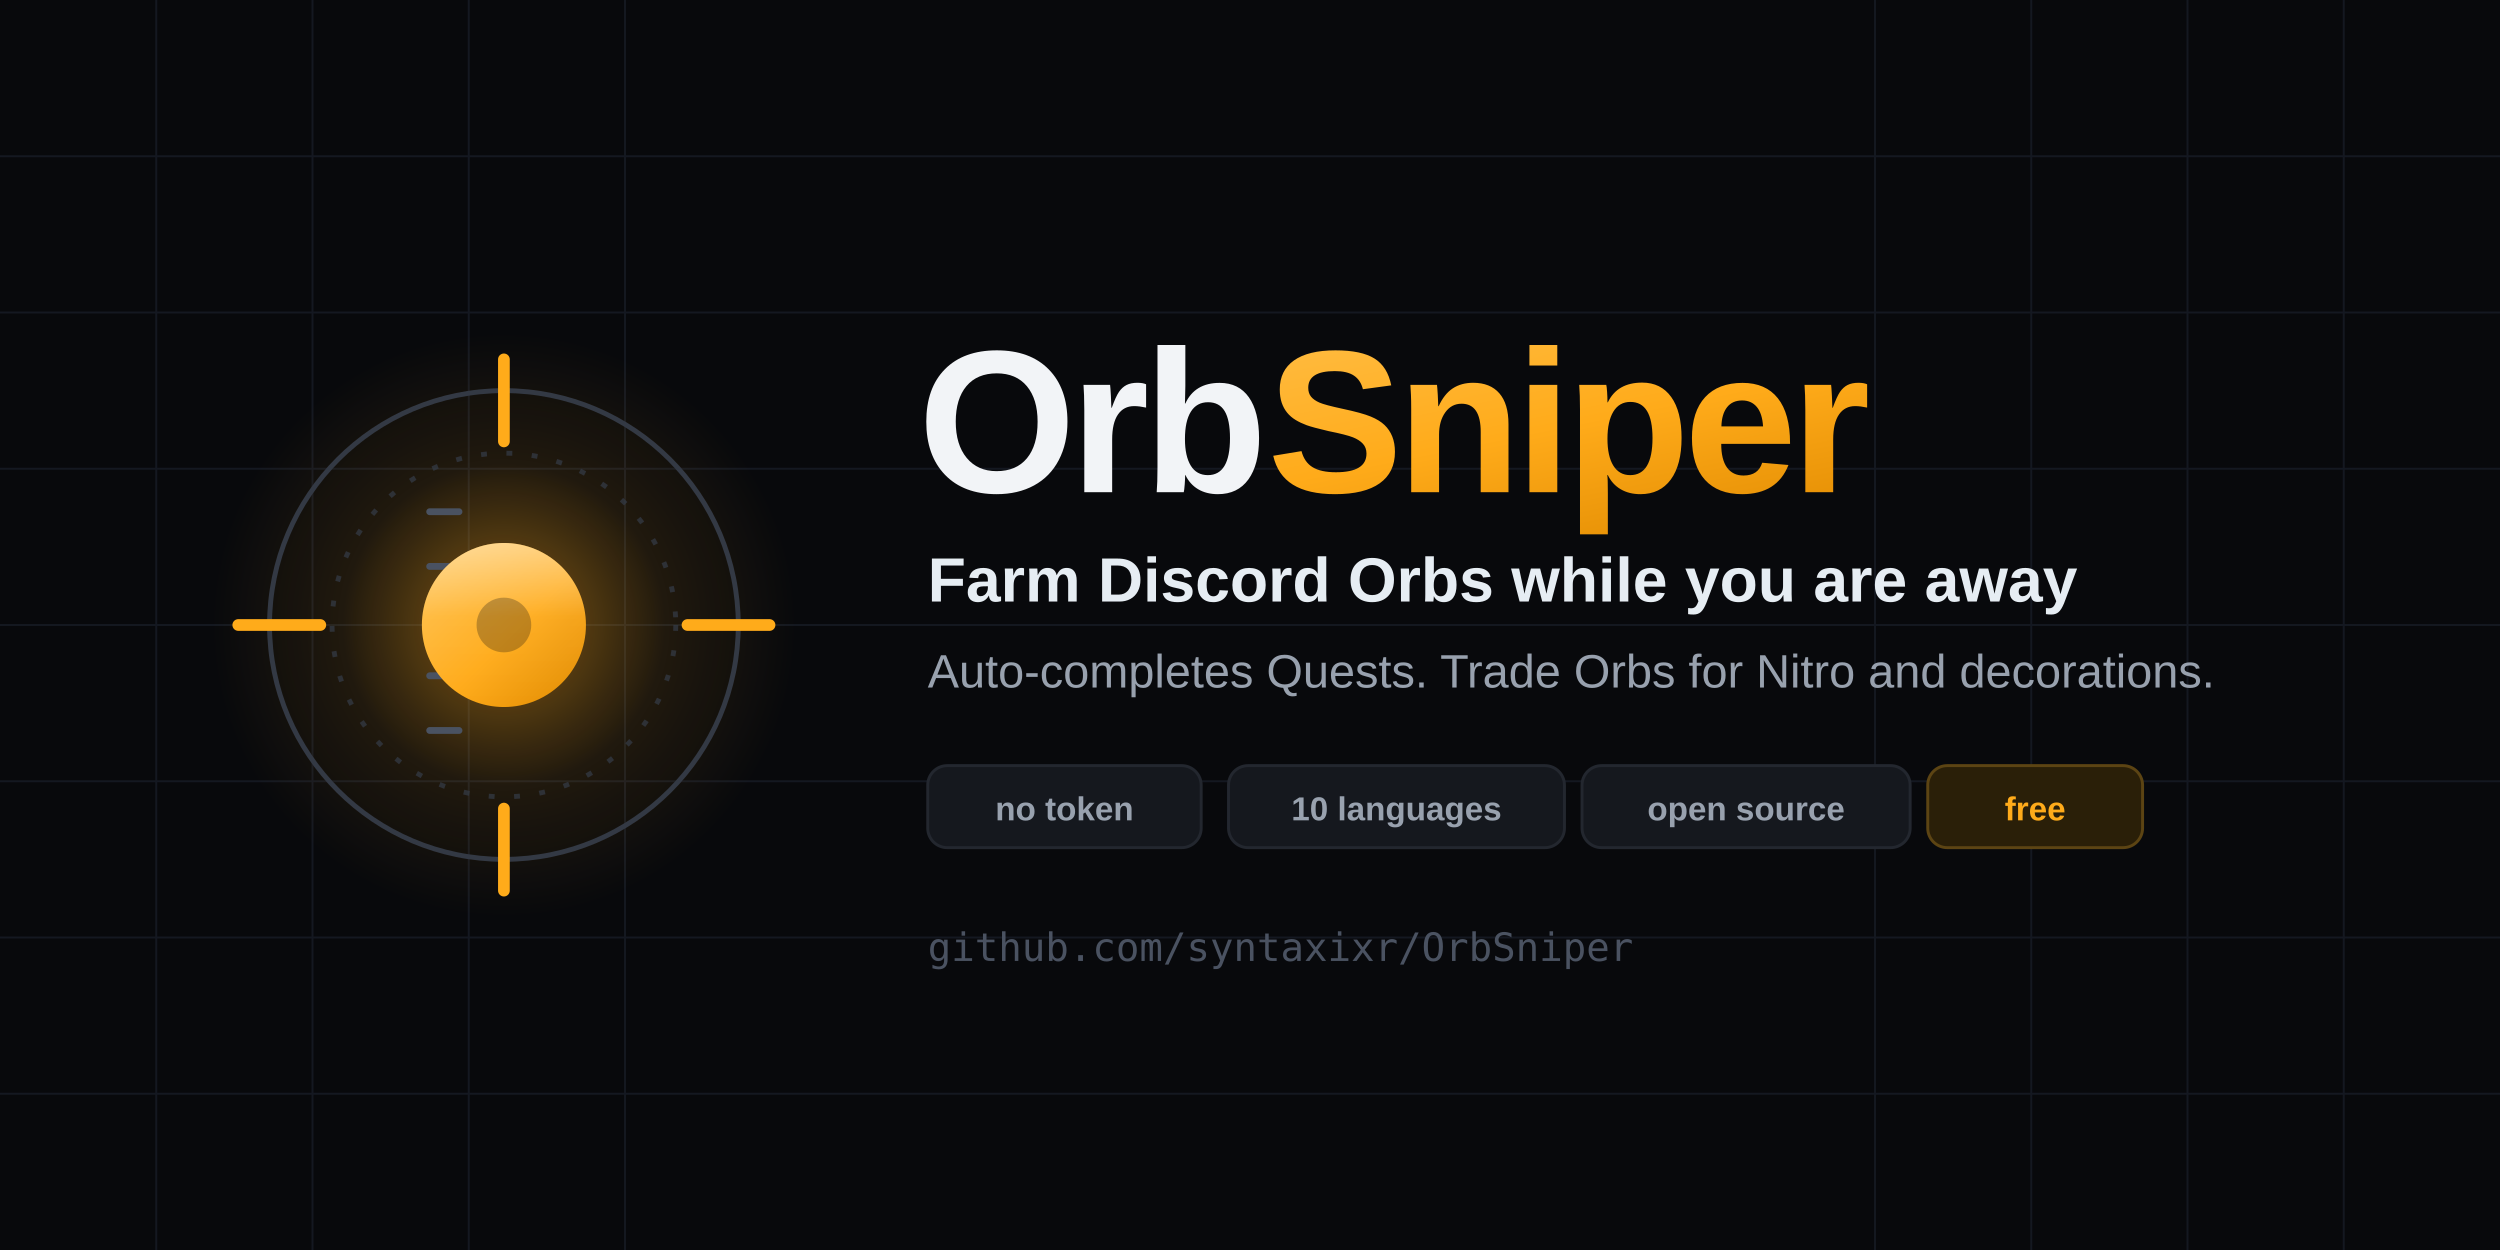
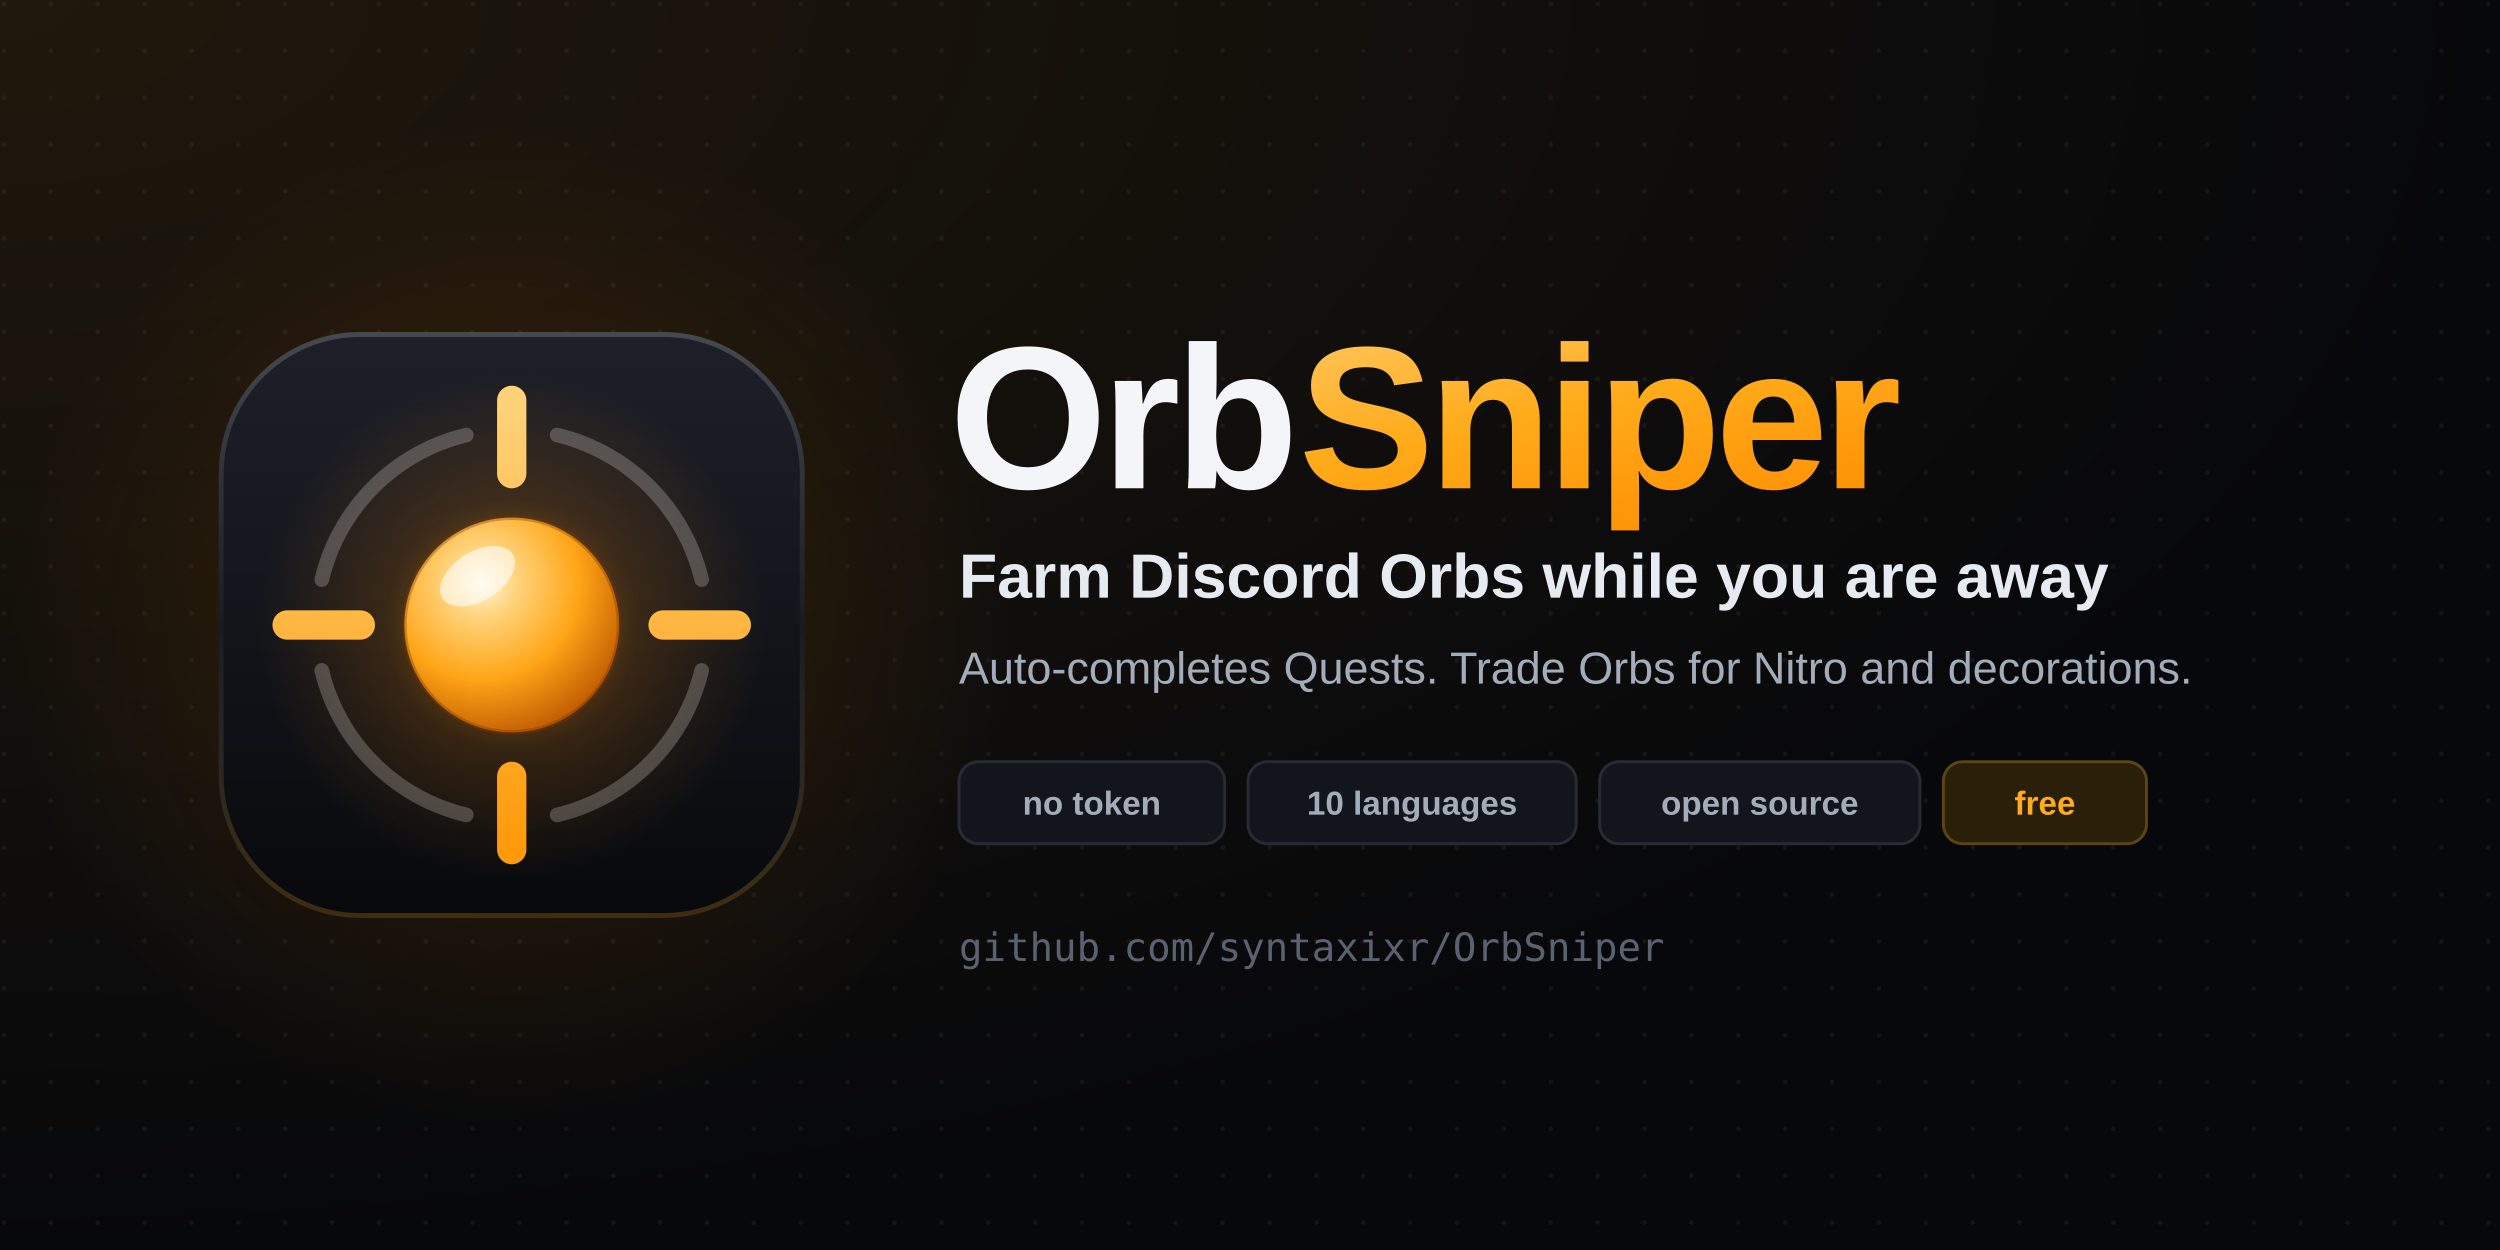
<svg xmlns="http://www.w3.org/2000/svg" viewBox="0 0 1280 640" width="1280" height="640" role="img" aria-label="OrbSniper">
  <defs>
    <linearGradient id="amber" x1="0" y1="0" x2="1" y2="1">
-       <stop offset="0" stop-color="#ffc352" />
-       <stop offset="0.55" stop-color="#ffab1a" />
-       <stop offset="1" stop-color="#e08a00" />
+       <stop offset="0" stop-color="#ffd27a" />
+       <stop offset="0.5" stop-color="#ffab1a" />
+       <stop offset="1" stop-color="#ff8a00" />
    </linearGradient>
-     <radialGradient id="glow" cx="50%" cy="50%" r="50%">
-       <stop offset="0" stop-color="#ffab1a" stop-opacity="0.5" />
-       <stop offset="0.55" stop-color="#ffab1a" stop-opacity="0.1" />
+     <radialGradient id="halo" cx="50%" cy="50%" r="50%">
+       <stop offset="0" stop-color="#ffab1a" stop-opacity="0.28" />
+       <stop offset="0.6" stop-color="#ff8a00" stop-opacity="0.06" />
+       <stop offset="1" stop-color="#ff8a00" stop-opacity="0" />
+     </radialGradient>
+     <radialGradient id="wash" cx="0%" cy="0%" r="100%">
+       <stop offset="0" stop-color="#ffab1a" stop-opacity="0.10" />
      <stop offset="1" stop-color="#ffab1a" stop-opacity="0" />
    </radialGradient>
-     <linearGradient id="sheen" x1="0" y1="0" x2="0" y2="1">
-       <stop offset="0" stop-color="#ffffff" stop-opacity="0.42" />
-       <stop offset="0.45" stop-color="#ffffff" stop-opacity="0.05" />
-       <stop offset="1" stop-color="#ffffff" stop-opacity="0" />
-     </linearGradient>
+     <pattern id="dots" width="24" height="24" patternUnits="userSpaceOnUse">
+       <circle cx="2" cy="2" r="1.2" fill="#ffffff" fill-opacity="0.05" />
+     </pattern>
  </defs>
-   <rect width="1280" height="640" fill="#08090c" />
-   <g stroke="#141821" stroke-width="1">
-     <path d="M0 80h1280M0 160h1280M0 240h1280M0 320h1280M0 400h1280M0 480h1280M0 560h1280" />
-     <path d="M80 0v640M160 0v640M240 0v640M320 0v640M960 0v640M1040 0v640M1120 0v640M1200 0v640" />
-   </g>
-   <g transform="translate(258 320)">
-     <circle r="150" fill="url(#glow)" />
-     <g stroke="#333944" stroke-width="2.5" fill="none">
-       <circle r="120" />
-       <circle r="88" stroke-dasharray="3 10" opacity="0.75" />
+   <rect width="1280" height="640" fill="#07080b" />
+   <rect width="1280" height="640" fill="url(#dots)" />
+   <rect width="1280" height="640" fill="url(#wash)" />
+   <circle cx="262" cy="320" r="260" fill="url(#halo)" />
+   <svg x="102" y="160" width="320" height="320" viewBox="0 0 256 256">
+     <defs>
+       <linearGradient id="ic-tile" x1="0" y1="0" x2="0" y2="1">
+         <stop offset="0" stop-color="#1d2029" />
+         <stop offset="1" stop-color="#08090c" />
+       </linearGradient>
+       <linearGradient id="ic-rim" x1="0" y1="0" x2="0" y2="1">
+         <stop offset="0" stop-color="#ffffff" stop-opacity=".18" />
+         <stop offset=".5" stop-color="#ffffff" stop-opacity=".03" />
+         <stop offset="1" stop-color="#ffab1a" stop-opacity=".22" />
+       </linearGradient>
+       <radialGradient id="ic-glow" cx="50%" cy="50%" r="50%">
+         <stop offset="0" stop-color="#ffab1a" stop-opacity=".6" />
+         <stop offset=".5" stop-color="#ff8a00" stop-opacity=".16" />
+         <stop offset="1" stop-color="#ff8a00" stop-opacity="0" />
+       </radialGradient>
+       <radialGradient id="ic-orb" cx="36%" cy="30%" r="78%">
+         <stop offset="0" stop-color="#fff6dc" />
+         <stop offset=".22" stop-color="#ffd27a" />
+         <stop offset=".58" stop-color="#ffa516" />
+         <stop offset="1" stop-color="#b85200" />
+       </radialGradient>
+       <linearGradient id="ic-tick" x1="0" y1="0" x2="0" y2="1">
+         <stop offset="0" stop-color="#ffd27a" />
+         <stop offset="1" stop-color="#ff9a0a" />
+       </linearGradient>
+     </defs>
+     <rect x="8" y="8" width="240" height="240" rx="58" fill="url(#ic-tile)" />
+     <rect x="9" y="9" width="238" height="238" rx="57" fill="none" stroke="url(#ic-rim)" stroke-width="2" />
+     <circle cx="128" cy="128" r="104" fill="url(#ic-glow)" />
+     <g fill="none" stroke="#ffffff" stroke-opacity=".22" stroke-width="6" stroke-linecap="round">
+       <path d="M146.6 50.2 A80 80 0 0 1 205.8 109.4" />
+       <path d="M205.8 146.6 A80 80 0 0 1 146.6 205.8" />
+       <path d="M109.4 205.8 A80 80 0 0 1 50.2 146.6" />
+       <path d="M50.2 109.4 A80 80 0 0 1 109.4 50.2" />
    </g>
-     <g stroke="#ffab1a" stroke-width="6" stroke-linecap="round">
-       <path d="M0 -136v42M0 94v42M-136 0h42M94 0h42" />
+     <g stroke="url(#ic-tick)" stroke-width="12" stroke-linecap="round">
+       <path d="M128 36v30M128 190v30M36 128h30M190 128h30" />
    </g>
-     <g stroke="#4a5261" stroke-width="3.5" stroke-linecap="round">
-       <path d="M-38 -58h15M-38 -30h15M-38 -2h15M-38 26h15M-38 54h15" />
+     <circle cx="128" cy="128" r="44" fill="url(#ic-orb)" />
+     <circle cx="128" cy="128" r="44" fill="none" stroke="#7a3500" stroke-opacity=".35" stroke-width="2" />
+     <ellipse cx="114" cy="108" rx="17" ry="10" fill="#ffffff" opacity=".6" transform="rotate(-32 114 108)" />
+   </svg>
+   <g transform="translate(486 0)">
+     <text x="0" y="250" font-family="Segoe UI, Helvetica Neue, Arial, sans-serif" font-size="104" font-weight="700" letter-spacing="-3" fill="#f3f5f8">Orb<tspan fill="url(#amber)">Sniper</tspan>
+     </text>
+     <text x="5" y="306" font-family="Segoe UI, Helvetica Neue, Arial, sans-serif" font-size="32" font-weight="600" fill="#e6ebf2">Farm Discord Orbs while you are away</text>
+     <text x="5" y="350" font-family="Segoe UI, Helvetica Neue, Arial, sans-serif" font-size="23" font-weight="400" fill="#a3acb9">Auto-completes Quests. Trade Orbs for Nitro and decorations.</text>
+     <g transform="translate(5 390)">
+       <rect x="0" width="136" height="42" rx="10" fill="#12151b" stroke="#262b34" stroke-width="1.5" />
+       <text x="68.0" y="27.1" text-anchor="middle" font-family="Segoe UI, Helvetica Neue, Arial, sans-serif" font-size="17" font-weight="600" fill="#a3acb9">no token</text>
+       <rect x="148" width="168" height="42" rx="10" fill="#12151b" stroke="#262b34" stroke-width="1.5" />
+       <text x="232.0" y="27.1" text-anchor="middle" font-family="Segoe UI, Helvetica Neue, Arial, sans-serif" font-size="17" font-weight="600" fill="#a3acb9">10 languages</text>
+       <rect x="328" width="164" height="42" rx="10" fill="#12151b" stroke="#262b34" stroke-width="1.5" />
+       <text x="410.0" y="27.1" text-anchor="middle" font-family="Segoe UI, Helvetica Neue, Arial, sans-serif" font-size="17" font-weight="600" fill="#a3acb9">open source</text>
+       <rect x="504" width="104" height="42" rx="10" fill="#2a1f08" stroke="#5c4413" stroke-width="1.5" />
+       <text x="556.0" y="27.1" text-anchor="middle" font-family="Segoe UI, Helvetica Neue, Arial, sans-serif" font-size="17" font-weight="700" fill="#ffab1a">free</text>
    </g>
-     <circle r="42" fill="url(#amber)" />
-     <circle r="42" fill="url(#sheen)" />
-     <circle r="14" fill="#08090c" opacity="0.26" />
-   </g>
-   <g transform="translate(470 0)">
-     <text x="0" y="252" font-family="Segoe UI, Helvetica Neue, Arial, sans-serif" font-size="104" font-weight="700" letter-spacing="-3" fill="#f2f4f7">Orb<tspan fill="url(#amber)">Sniper</tspan>
-     </text>
-     <text x="5" y="308" font-family="Segoe UI, Helvetica Neue, Arial, sans-serif" font-size="32" font-weight="600" fill="#e6edf3">Farm Discord Orbs while you are away</text>
-     <text x="5" y="352" font-family="Segoe UI, Helvetica Neue, Arial, sans-serif" font-size="24" font-weight="400" fill="#98a1ae">Auto-completes Quests. Trade Orbs for Nitro and decorations.</text>
-     <g transform="translate(5 392)">
-       <rect width="140" height="42" rx="10" fill="#15181e" stroke="#23272f" stroke-width="1.5" />
-       <text x="70" y="28" text-anchor="middle" font-family="Segoe UI, Arial, sans-serif" font-size="17" font-weight="600" fill="#98a1ae">no token</text>
-       <rect x="154" width="172" height="42" rx="10" fill="#15181e" stroke="#23272f" stroke-width="1.5" />
-       <text x="240" y="28" text-anchor="middle" font-family="Segoe UI, Arial, sans-serif" font-size="17" font-weight="600" fill="#98a1ae">10 languages</text>
-       <rect x="335" width="168" height="42" rx="10" fill="#15181e" stroke="#23272f" stroke-width="1.5" />
-       <text x="419" y="28" text-anchor="middle" font-family="Segoe UI, Arial, sans-serif" font-size="17" font-weight="600" fill="#98a1ae">open source</text>
-       <rect x="512" width="110" height="42" rx="10" fill="#2a1f08" stroke="#5c4413" stroke-width="1.5" />
-       <text x="567" y="28" text-anchor="middle" font-family="Segoe UI, Arial, sans-serif" font-size="17" font-weight="700" fill="#ffab1a">free</text>
-     </g>
-     <text x="5" y="492" font-family="Consolas, Cascadia Mono, monospace" font-size="20" fill="#4a5261">github.com/syntaxixr/OrbSniper</text>
+     <text x="5" y="492" font-family="Cascadia Mono, Consolas, monospace" font-size="20" fill="#5a6270">github.com/syntaxixr/OrbSniper</text>
  </g>
</svg>
